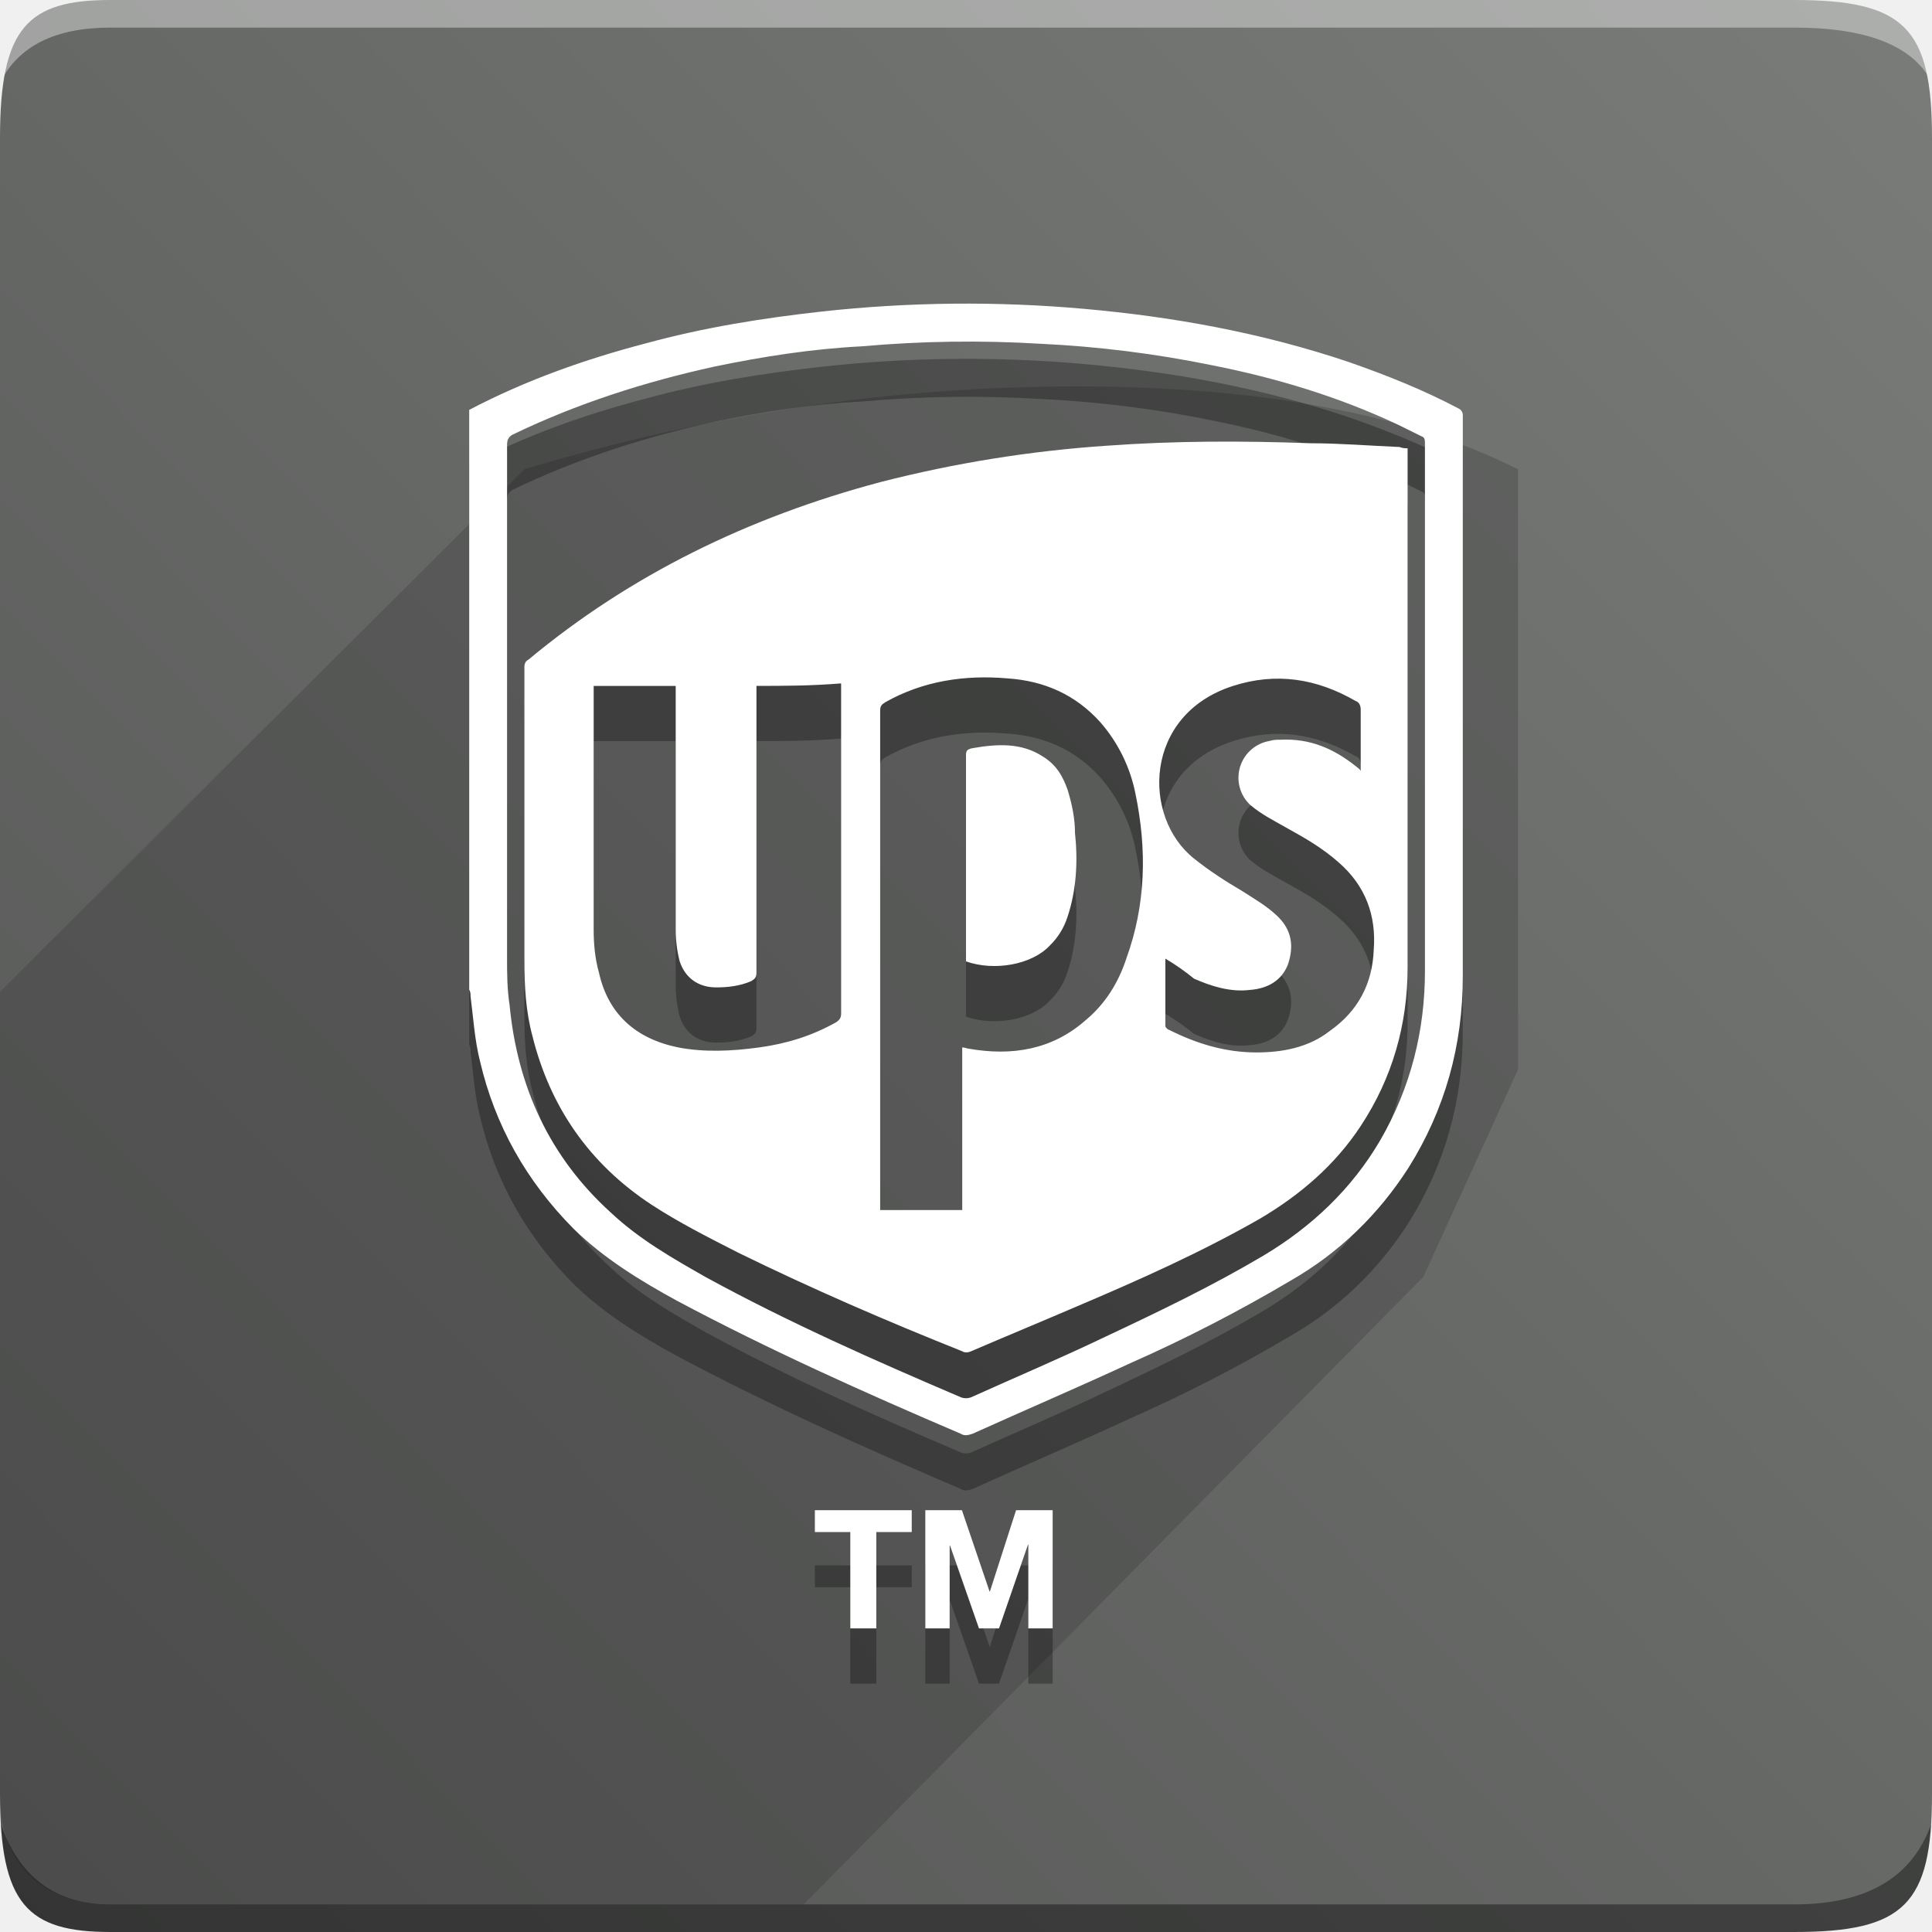
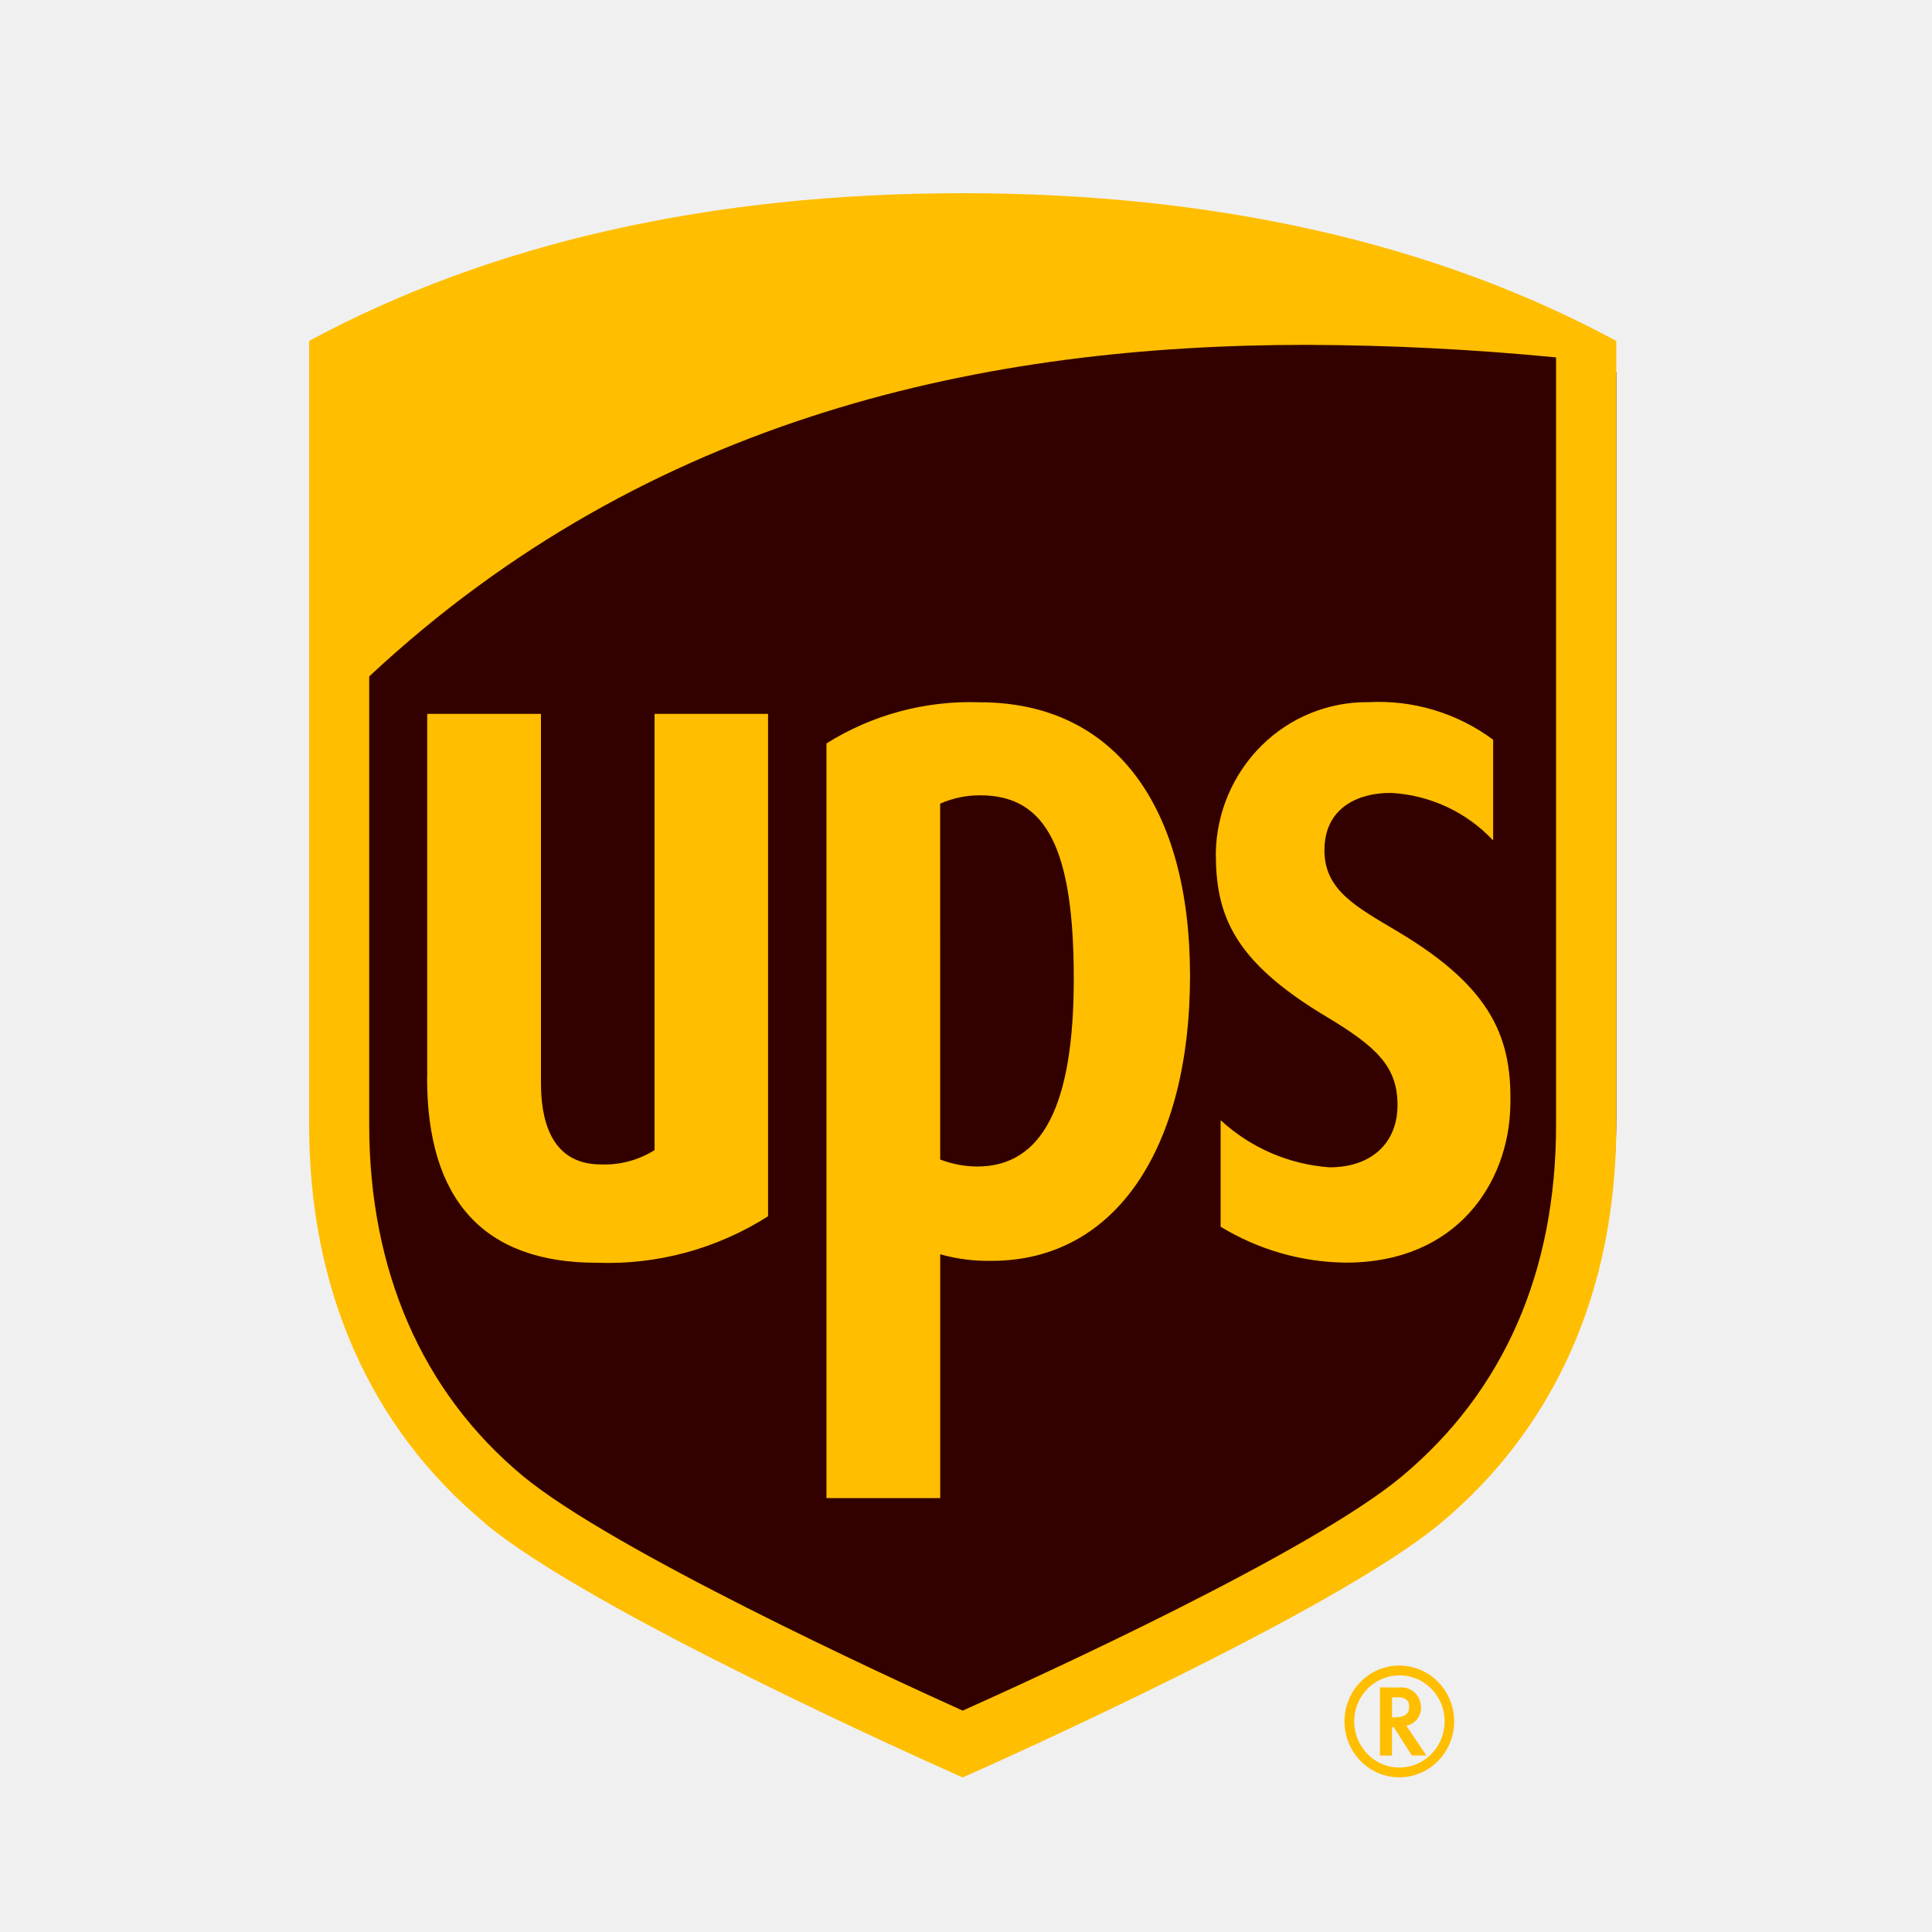
- <svg xmlns="http://www.w3.org/2000/svg" xmlns:xlink="http://www.w3.org/1999/xlink" width="70" height="70">
-   <defs>
-     <path id="a" d="M4 0h61c4 0 5 1 5 5v60c0 4-1 5-5 5H4c-3 0-4-1-4-5V5c0-4 1-5 4-5z" />
-     <linearGradient id="c" x1="100%" x2="0%" y1="0%" y2="98.616%">
-       <stop offset="0%" stop-color="#797C79" />
-       <stop offset="100%" stop-color="#545554" />
-     </linearGradient>
-   </defs>
-   <g fill="none" fill-rule="evenodd">
-     <mask id="b" fill="#fff">
-       <use xlink:href="#a" />
-     </mask>
-     <g mask="url(#b)">
-       <path fill="url(#c)" d="M0 0H70V70H0z" />
-       <path fill="#FFF" fill-opacity=".383" d="M4 1h61c2.667 0 4.333.667 5 2V0H0v3c.667-1.333 2-2 4-2z" />
-       <path fill="#393939" d="M29.118 69H4c-2 0-4-1-4-4V35.93L19 17c6.667-2 13.333-3 20-3s12 1 16 3v21.753l-3.43 7.511L29.118 69z" opacity=".324" />
-       <path fill="#000" fill-opacity=".383" d="M4 69h61c2.667 0 4.333-1 5-3v4H0v-4c.667 2 2 3 4 3z" />
-       <path fill="#000" fill-rule="nonzero" d="M17 16.851c2.016-1.06 4.18-1.83 6.393-2.409 2.115-.578 4.23-.915 6.394-1.156a48.079 48.079 0 0 1 9.492-.096c3.246.289 6.442.867 9.59 1.927 1.377.481 2.705 1.011 3.983 1.686a.264.264 0 0 1 .148.24v20.33c0 2.505-.64 4.817-1.967 6.937-1.082 1.686-2.508 3.083-4.279 4.094a54.835 54.835 0 0 1-5.803 2.987c-1.869.867-3.787 1.686-5.705 2.553-.148.049-.295.097-.443 0-3.492-1.493-6.934-3.035-10.278-4.817-1.328-.723-2.656-1.541-3.738-2.601-1.721-1.735-2.853-3.758-3.394-6.07-.196-.77-.245-1.59-.344-2.36 0-.097 0-.145-.049-.241V16.85zm34.628 11.214v-2.474-7.515c0-.138 0-.23-.139-.275l-.836-.413c-2.137-1.008-4.413-1.695-6.735-2.154a40.534 40.534 0 0 0-6.224-.779 43.39 43.39 0 0 0-6.456.092c-1.812.092-3.577.367-5.342.733-2.508.55-4.97 1.33-7.339 2.475-.139.091-.185.183-.185.366V36.68c0 .596 0 1.145.092 1.741.28 2.933 1.44 5.499 3.67 7.515 1.022.962 2.23 1.65 3.437 2.337 3.02 1.65 6.131 3.024 9.243 4.353a.52.52 0 0 0 .372 0c1.625-.733 3.251-1.42 4.877-2.2 1.95-.916 3.855-1.832 5.713-2.932 1.765-1.054 3.205-2.429 4.227-4.17 1.114-1.924 1.625-3.986 1.625-6.14v-9.119zM51 18.241V37.05c0 2.04-.536 3.989-1.705 5.756-.925 1.405-2.191 2.493-3.653 3.354-2.143 1.224-4.383 2.221-6.624 3.173-1.266.544-2.581 1.088-3.848 1.632-.097.045-.243.045-.292 0-2.727-1.088-5.455-2.266-8.134-3.58-1.071-.545-2.143-1.089-3.117-1.723-2.29-1.496-3.702-3.58-4.335-6.12-.243-.906-.292-1.812-.292-2.764V26.173c0-.136.049-.227.146-.272 3.702-3.082 7.988-5.167 12.761-6.436a45.188 45.188 0 0 1 8.183-1.315c2.484-.181 4.92-.181 7.403-.09 1.023 0 2.143.09 3.215.136a.66.66 0 0 0 .292.045zM34.863 39.95c.094 0 .189.046.236.046 1.557.272 3.02.046 4.247-1.042.707-.59 1.18-1.36 1.462-2.221.708-1.95.755-3.944.33-5.983a5.588 5.588 0 0 0-1.273-2.584c-.897-.997-2.03-1.496-3.35-1.586-1.558-.136-3.068.09-4.436.861-.141.09-.189.136-.189.317v18.085h2.973v-5.892zm-7.455-13.098v10.379c0 .182-.047.227-.189.318-.424.18-.85.226-1.274.226-.66 0-1.132-.362-1.321-.952a4.66 4.66 0 0 1-.142-1.133v-8.566-.272H21.51v8.838c0 .499.047 1.043.189 1.541.33 1.496 1.32 2.403 2.878 2.72.944.181 1.934.136 2.925 0 .991-.136 1.888-.408 2.784-.907.142-.09.189-.181.189-.317v-11.74-.226c-1.133.09-2.076.09-3.067.09zm14.816 9.88v2.448c0 .046.094.136.141.136.991.499 2.03.816 3.162.816.943 0 1.887-.181 2.642-.77 1.038-.726 1.557-1.723 1.604-2.947.095-1.223-.283-2.311-1.274-3.172-.566-.499-1.18-.862-1.84-1.224-.472-.272-.944-.499-1.368-.861a1.352 1.352 0 0 1 .707-2.312c.142-.045.284-.045.425-.045 1.038-.046 1.888.317 2.69.952.047.045.141.09.188.18v-.18-2.04c0-.136-.047-.272-.188-.317-1.416-.816-2.879-1.043-4.436-.544-3.255 1.042-3.303 4.759-1.415 6.255.566.453 1.132.816 1.746 1.178.424.272.896.544 1.274.907.519.498.613 1.087.377 1.767-.236.59-.755.862-1.368.907-.708.09-1.416-.136-2.03-.408a8.34 8.34 0 0 0-1.037-.725zM35 36.833v-.97-6.51c0-.161.054-.202.216-.242.92-.162 1.786-.202 2.543.283.541.323.758.768.92 1.213.162.525.27 1.05.27 1.576.109 1.011.054 2.062-.27 3.033a2.51 2.51 0 0 1-.65 1.05c-.649.688-2.001.93-3.029.567zm-4.192 20.676h-1.284v-.792h3.51v.792H31.75V61h-.942v-3.492zm2.718-.792h1.326l1.002 2.946h.012l.948-2.946h1.326V61h-.882v-3.036h-.012L36.196 61h-.726l-1.05-3.006h-.012V61h-.882v-4.284z" opacity=".3" />
-       <path fill="#FFF" fill-rule="nonzero" d="M17 14.851c2.016-1.06 4.18-1.83 6.393-2.409 2.115-.578 4.23-.915 6.394-1.156a48.079 48.079 0 0 1 9.492-.096c3.246.289 6.442.867 9.59 1.927 1.377.481 2.705 1.011 3.983 1.686a.264.264 0 0 1 .148.24v20.33c0 2.505-.64 4.817-1.967 6.937-1.082 1.686-2.508 3.083-4.279 4.094a54.835 54.835 0 0 1-5.803 2.987c-1.869.867-3.787 1.686-5.705 2.553-.148.049-.295.097-.443 0-3.492-1.493-6.934-3.035-10.278-4.817-1.328-.723-2.656-1.541-3.738-2.601-1.721-1.735-2.853-3.758-3.394-6.07-.196-.77-.245-1.59-.344-2.36 0-.097 0-.145-.049-.241V14.85zm34.628 11.214v-2.474-7.515c0-.138 0-.23-.139-.275l-.836-.413c-2.137-1.008-4.413-1.695-6.735-2.154a40.534 40.534 0 0 0-6.224-.779 43.39 43.39 0 0 0-6.456.092c-1.812.092-3.577.367-5.342.733-2.508.55-4.97 1.33-7.339 2.475-.139.091-.185.183-.185.366V34.68c0 .596 0 1.145.092 1.741.28 2.933 1.44 5.499 3.67 7.515 1.022.962 2.23 1.65 3.437 2.337 3.02 1.65 6.131 3.024 9.243 4.353a.52.52 0 0 0 .372 0c1.625-.733 3.251-1.42 4.877-2.2 1.95-.916 3.855-1.832 5.713-2.932 1.765-1.054 3.205-2.429 4.227-4.17 1.114-1.924 1.625-3.986 1.625-6.14v-9.119zM51 16.241V35.05c0 2.04-.536 3.989-1.705 5.756-.925 1.405-2.191 2.493-3.653 3.354-2.143 1.224-4.383 2.221-6.624 3.173-1.266.544-2.581 1.088-3.848 1.632-.097.045-.243.045-.292 0-2.727-1.088-5.455-2.266-8.134-3.58-1.071-.545-2.143-1.089-3.117-1.723-2.29-1.496-3.702-3.58-4.335-6.12-.243-.906-.292-1.812-.292-2.764V24.173c0-.136.049-.227.146-.272 3.702-3.082 7.988-5.167 12.761-6.436a45.188 45.188 0 0 1 8.183-1.315c2.484-.181 4.92-.181 7.403-.09 1.023 0 2.143.09 3.215.136a.66.66 0 0 0 .292.045zM34.863 37.95c.094 0 .189.046.236.046 1.557.272 3.02.046 4.247-1.042.707-.59 1.18-1.36 1.462-2.221.708-1.95.755-3.944.33-5.983a5.588 5.588 0 0 0-1.273-2.584c-.897-.997-2.03-1.496-3.35-1.586-1.558-.136-3.068.09-4.436.861-.141.09-.189.136-.189.317v18.085h2.973v-5.892zm-7.455-13.098v10.379c0 .182-.047.227-.189.318-.424.18-.85.226-1.274.226-.66 0-1.132-.362-1.321-.952a4.66 4.66 0 0 1-.142-1.133v-8.566-.272H21.51v8.838c0 .499.047 1.043.189 1.541.33 1.496 1.32 2.403 2.878 2.72.944.181 1.934.136 2.925 0 .991-.136 1.888-.408 2.784-.907.142-.09.189-.181.189-.317v-11.74-.226c-1.133.09-2.076.09-3.067.09zm14.816 9.88v2.448c0 .046.094.136.141.136.991.499 2.03.816 3.162.816.943 0 1.887-.181 2.642-.77 1.038-.726 1.557-1.723 1.604-2.947.095-1.223-.283-2.311-1.274-3.172-.566-.499-1.18-.862-1.84-1.224-.472-.272-.944-.499-1.368-.861a1.352 1.352 0 0 1 .707-2.312c.142-.045.284-.045.425-.045 1.038-.046 1.888.317 2.69.952.047.045.141.09.188.18v-.18-2.04c0-.136-.047-.272-.188-.317-1.416-.816-2.879-1.043-4.436-.544-3.255 1.042-3.303 4.759-1.415 6.255.566.453 1.132.816 1.746 1.178.424.272.896.544 1.274.907.519.498.613 1.087.377 1.767-.236.59-.755.862-1.368.907-.708.09-1.416-.136-2.03-.408a8.34 8.34 0 0 0-1.037-.725zM35 34.833v-.97-6.51c0-.161.054-.202.216-.242.92-.162 1.786-.202 2.543.283.541.323.758.768.92 1.213.162.525.27 1.05.27 1.576.109 1.011.054 2.062-.27 3.033a2.51 2.51 0 0 1-.65 1.05c-.649.688-2.001.93-3.029.567zm-4.192 20.676h-1.284v-.792h3.51v.792H31.75V59h-.942v-3.492zm2.718-.792h1.326l1.002 2.946h.012l.948-2.946h1.326V59h-.882v-3.036h-.012L36.196 59h-.726l-1.05-3.006h-.012V59h-.882v-4.284z" />
-     </g>
-   </g>
+ <svg xmlns="http://www.w3.org/2000/svg" width="50" height="50">
+   <path d="M13.41 38.743c-2.89-2.361-4.415-5.759-4.415-9.817V9.636C13.557 7.224 19.08 6 25.412 6 31.745 6 37.27 7.223 41.83 9.637v19.29c0 4.057-1.528 7.452-4.415 9.816C34.77 40.904 26.376 44.582 25.412 45c-.963-.418-9.36-4.096-12.002-6.257Z" fill="#300" />
+   <path d="M40.275 9.25a68.733 68.733 0 0 0-6.47-.325c-8.195 0-16.985 1.795-24.25 8.581v11.597c0 3.777 1.371 6.933 3.978 9.096 2.302 1.908 9.389 5.174 11.382 6.072 1.971-.884 9.036-4.108 11.377-6.072 2.626-2.2 3.979-5.283 3.979-9.096V9.25M11.056 27.895v-9.42H14v9.553c0 .851.201 2.107 1.55 2.107.49.02.973-.109 1.39-.37v-11.29h2.937v13.002a7.713 7.713 0 0 1-4.436 1.203c-2.911 0-4.388-1.61-4.388-4.785m13.28 10.875h-2.945V19.24a7.007 7.007 0 0 1 3.967-1.065c3.512 0 5.443 2.713 5.443 7.083 0 4.369-1.872 7.373-5.14 7.373a4.599 4.599 0 0 1-1.325-.17v6.308Zm0-8.761c.305.116.628.178.954.181 1.692 0 2.502-1.583 2.502-4.862 0-3.357-.707-4.745-2.416-4.745a2.524 2.524 0 0 0-1.042.216l.001 9.21Zm7.132-7.932a4.013 4.013 0 0 1 1.184-2.781 3.868 3.868 0 0 1 2.765-1.124 4.973 4.973 0 0 1 3.229.972v2.607a3.91 3.91 0 0 0-2.636-1.23c-.835-.008-1.703.366-1.73 1.431-.03 1.091.837 1.522 1.932 2.178 2.458 1.471 2.933 2.794 2.877 4.538-.056 1.917-1.353 4.009-4.26 4.009a6.353 6.353 0 0 1-3.236-.93V28.99a4.646 4.646 0 0 0 2.813 1.22c1.08.004 1.79-.625 1.764-1.67-.022-.942-.544-1.453-1.838-2.227-2.426-1.45-2.864-2.643-2.864-4.237ZM12.55 39.417C9.57 36.938 8 33.37 8 29.104V8.823C12.7 6.286 18.39 5 24.915 5c6.524 0 12.215 1.286 16.914 3.823v20.28c0 4.266-1.57 7.834-4.548 10.319C34.559 41.69 25.908 45.56 24.915 46c-.993-.44-9.644-4.306-12.367-6.579l.002-.003Zm23.163 4.252v1.765h.312v-.737h.044l.47.735h.376s-.473-.706-.521-.772a.458.458 0 0 0 .276-.162.473.473 0 0 0 .106-.306.52.52 0 0 0-.301-.48.493.493 0 0 0-.272-.038l-.49-.005Zm.454.257c.265 0 .302.132.302.243 0 .162-.07.276-.403.276h-.04v-.518l.141-.001Zm1.22.627c0 .235-.069.466-.198.662a1.175 1.175 0 0 1-.525.438 1.15 1.15 0 0 1-1.275-.26 1.213 1.213 0 0 1-.254-1.299c.089-.217.239-.403.431-.534a1.156 1.156 0 0 1 1.48.148 1.193 1.193 0 0 1 .341.845Zm-1.174-1.449a1.4 1.4 0 0 0-.788.244c-.234.16-.416.385-.523.65a1.471 1.471 0 0 0 .308 1.575 1.397 1.397 0 0 0 1.547.314c.26-.109.481-.294.637-.532a1.465 1.465 0 0 0-.175-1.827 1.422 1.422 0 0 0-1.006-.424Z" fill="#FFBE00" />
</svg>
